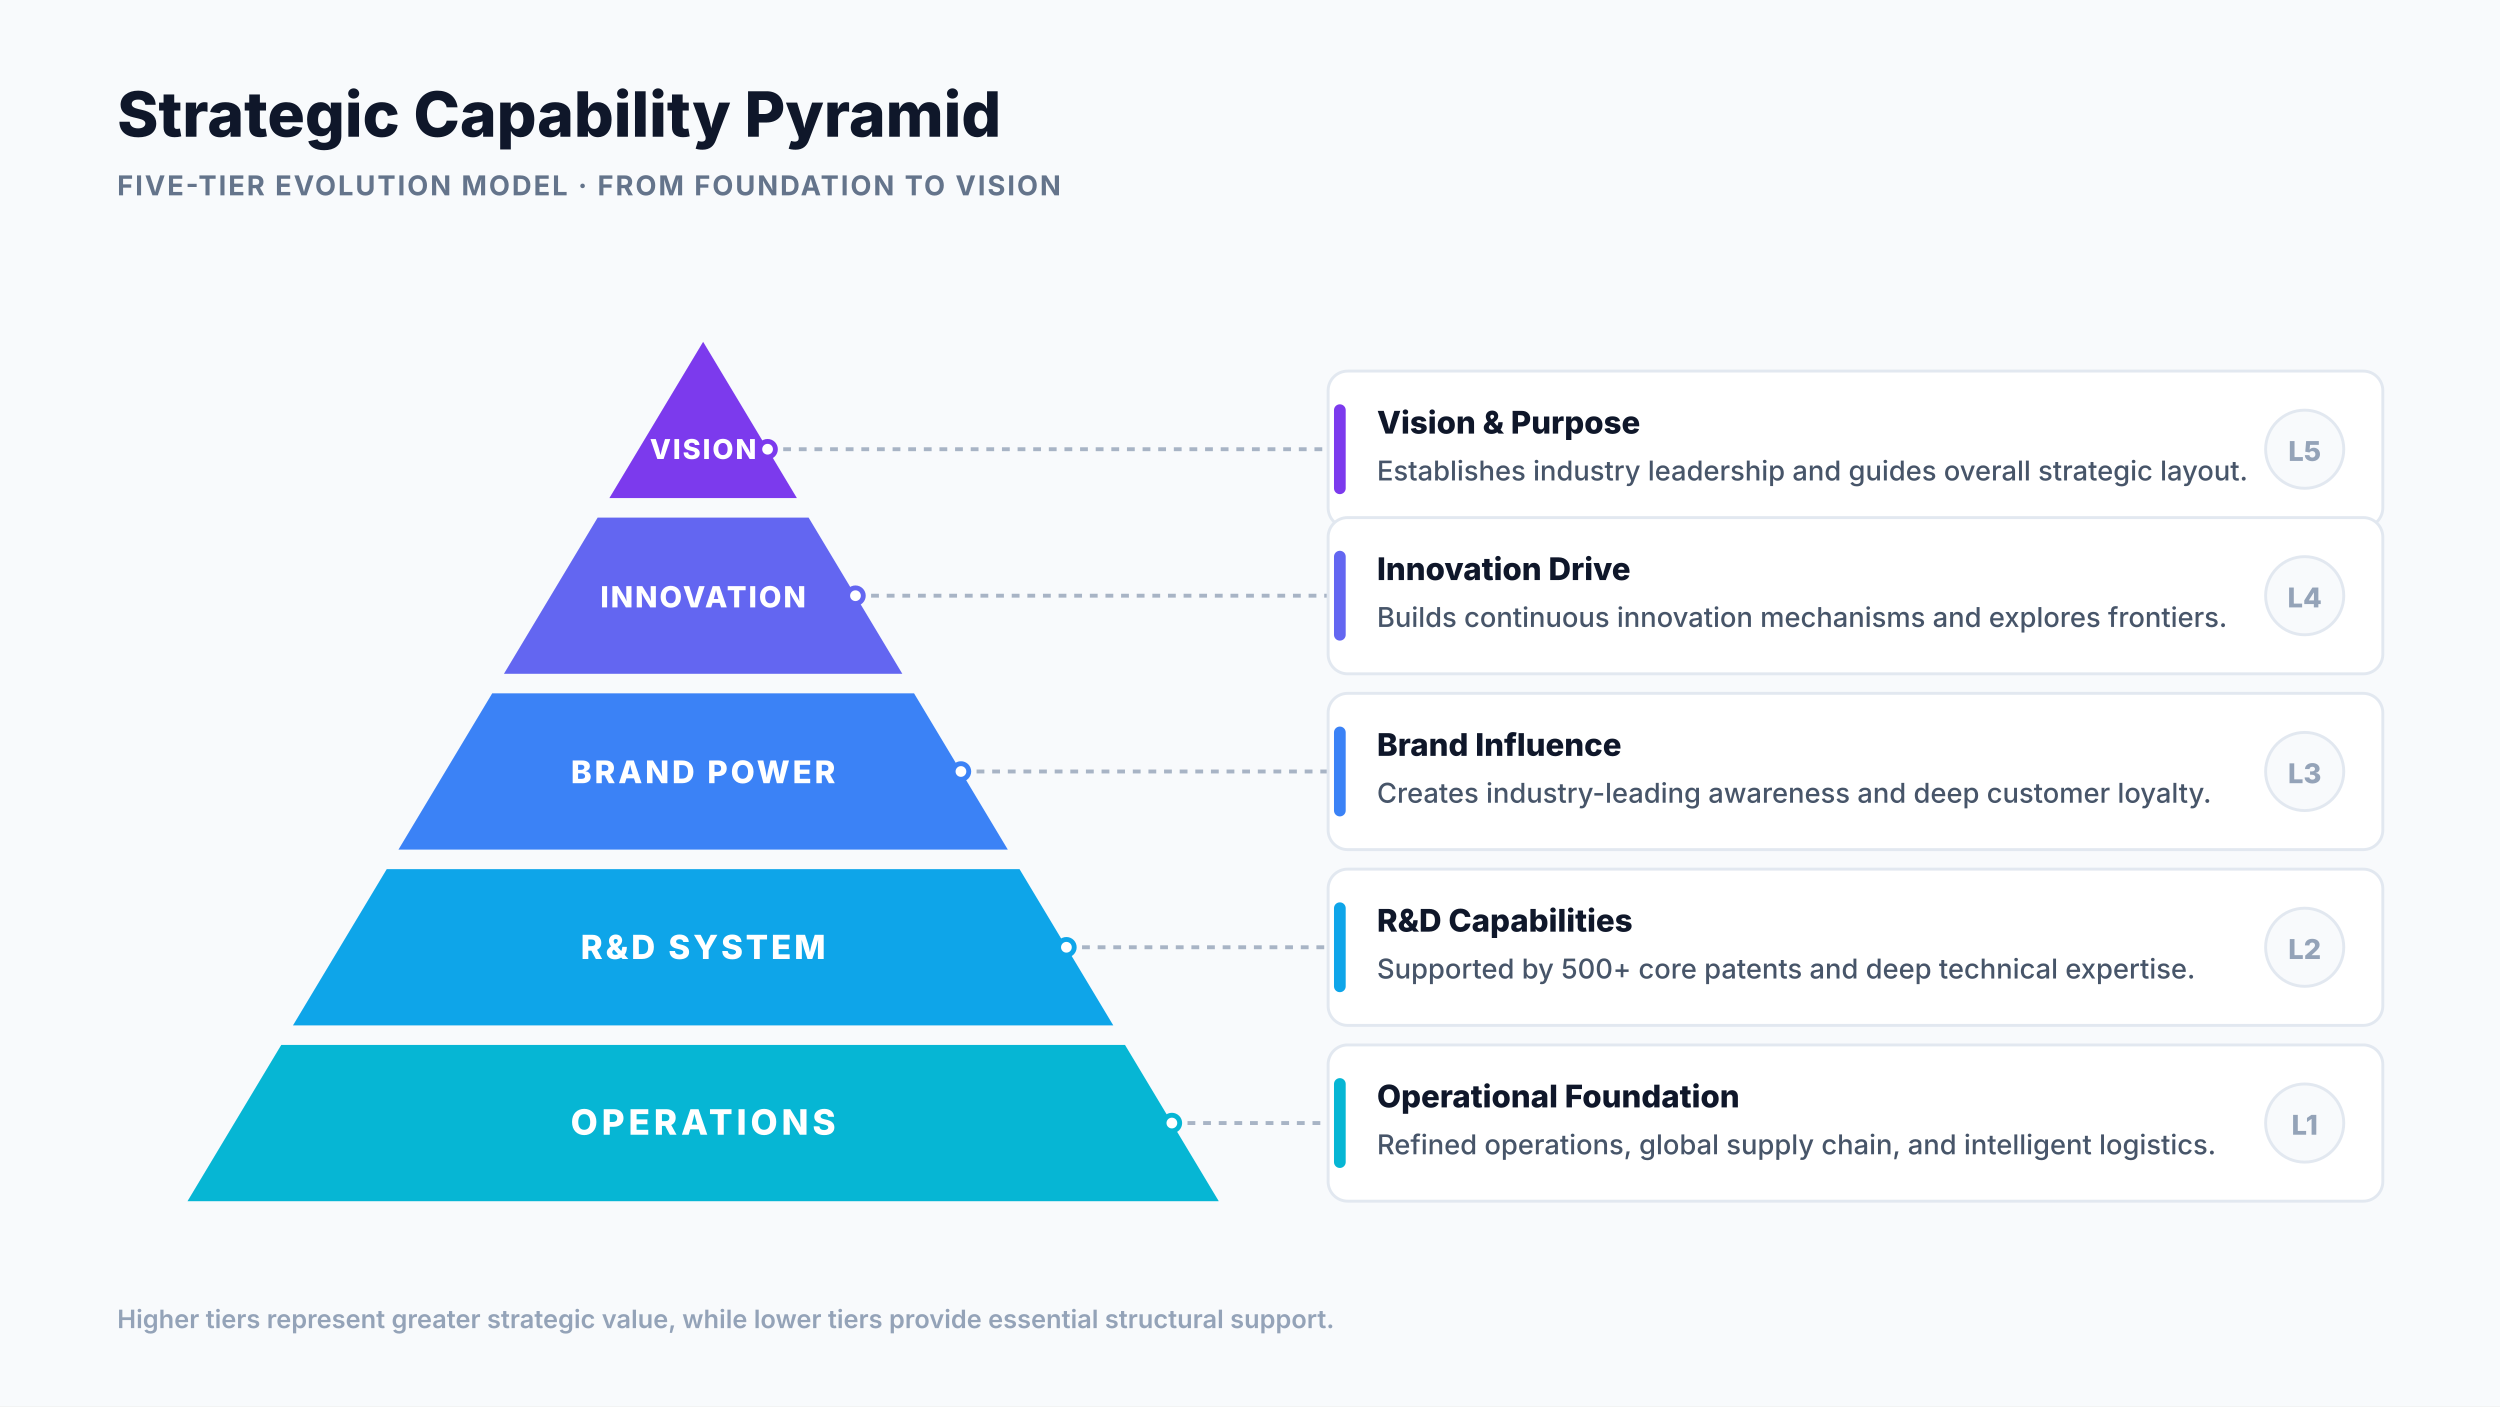
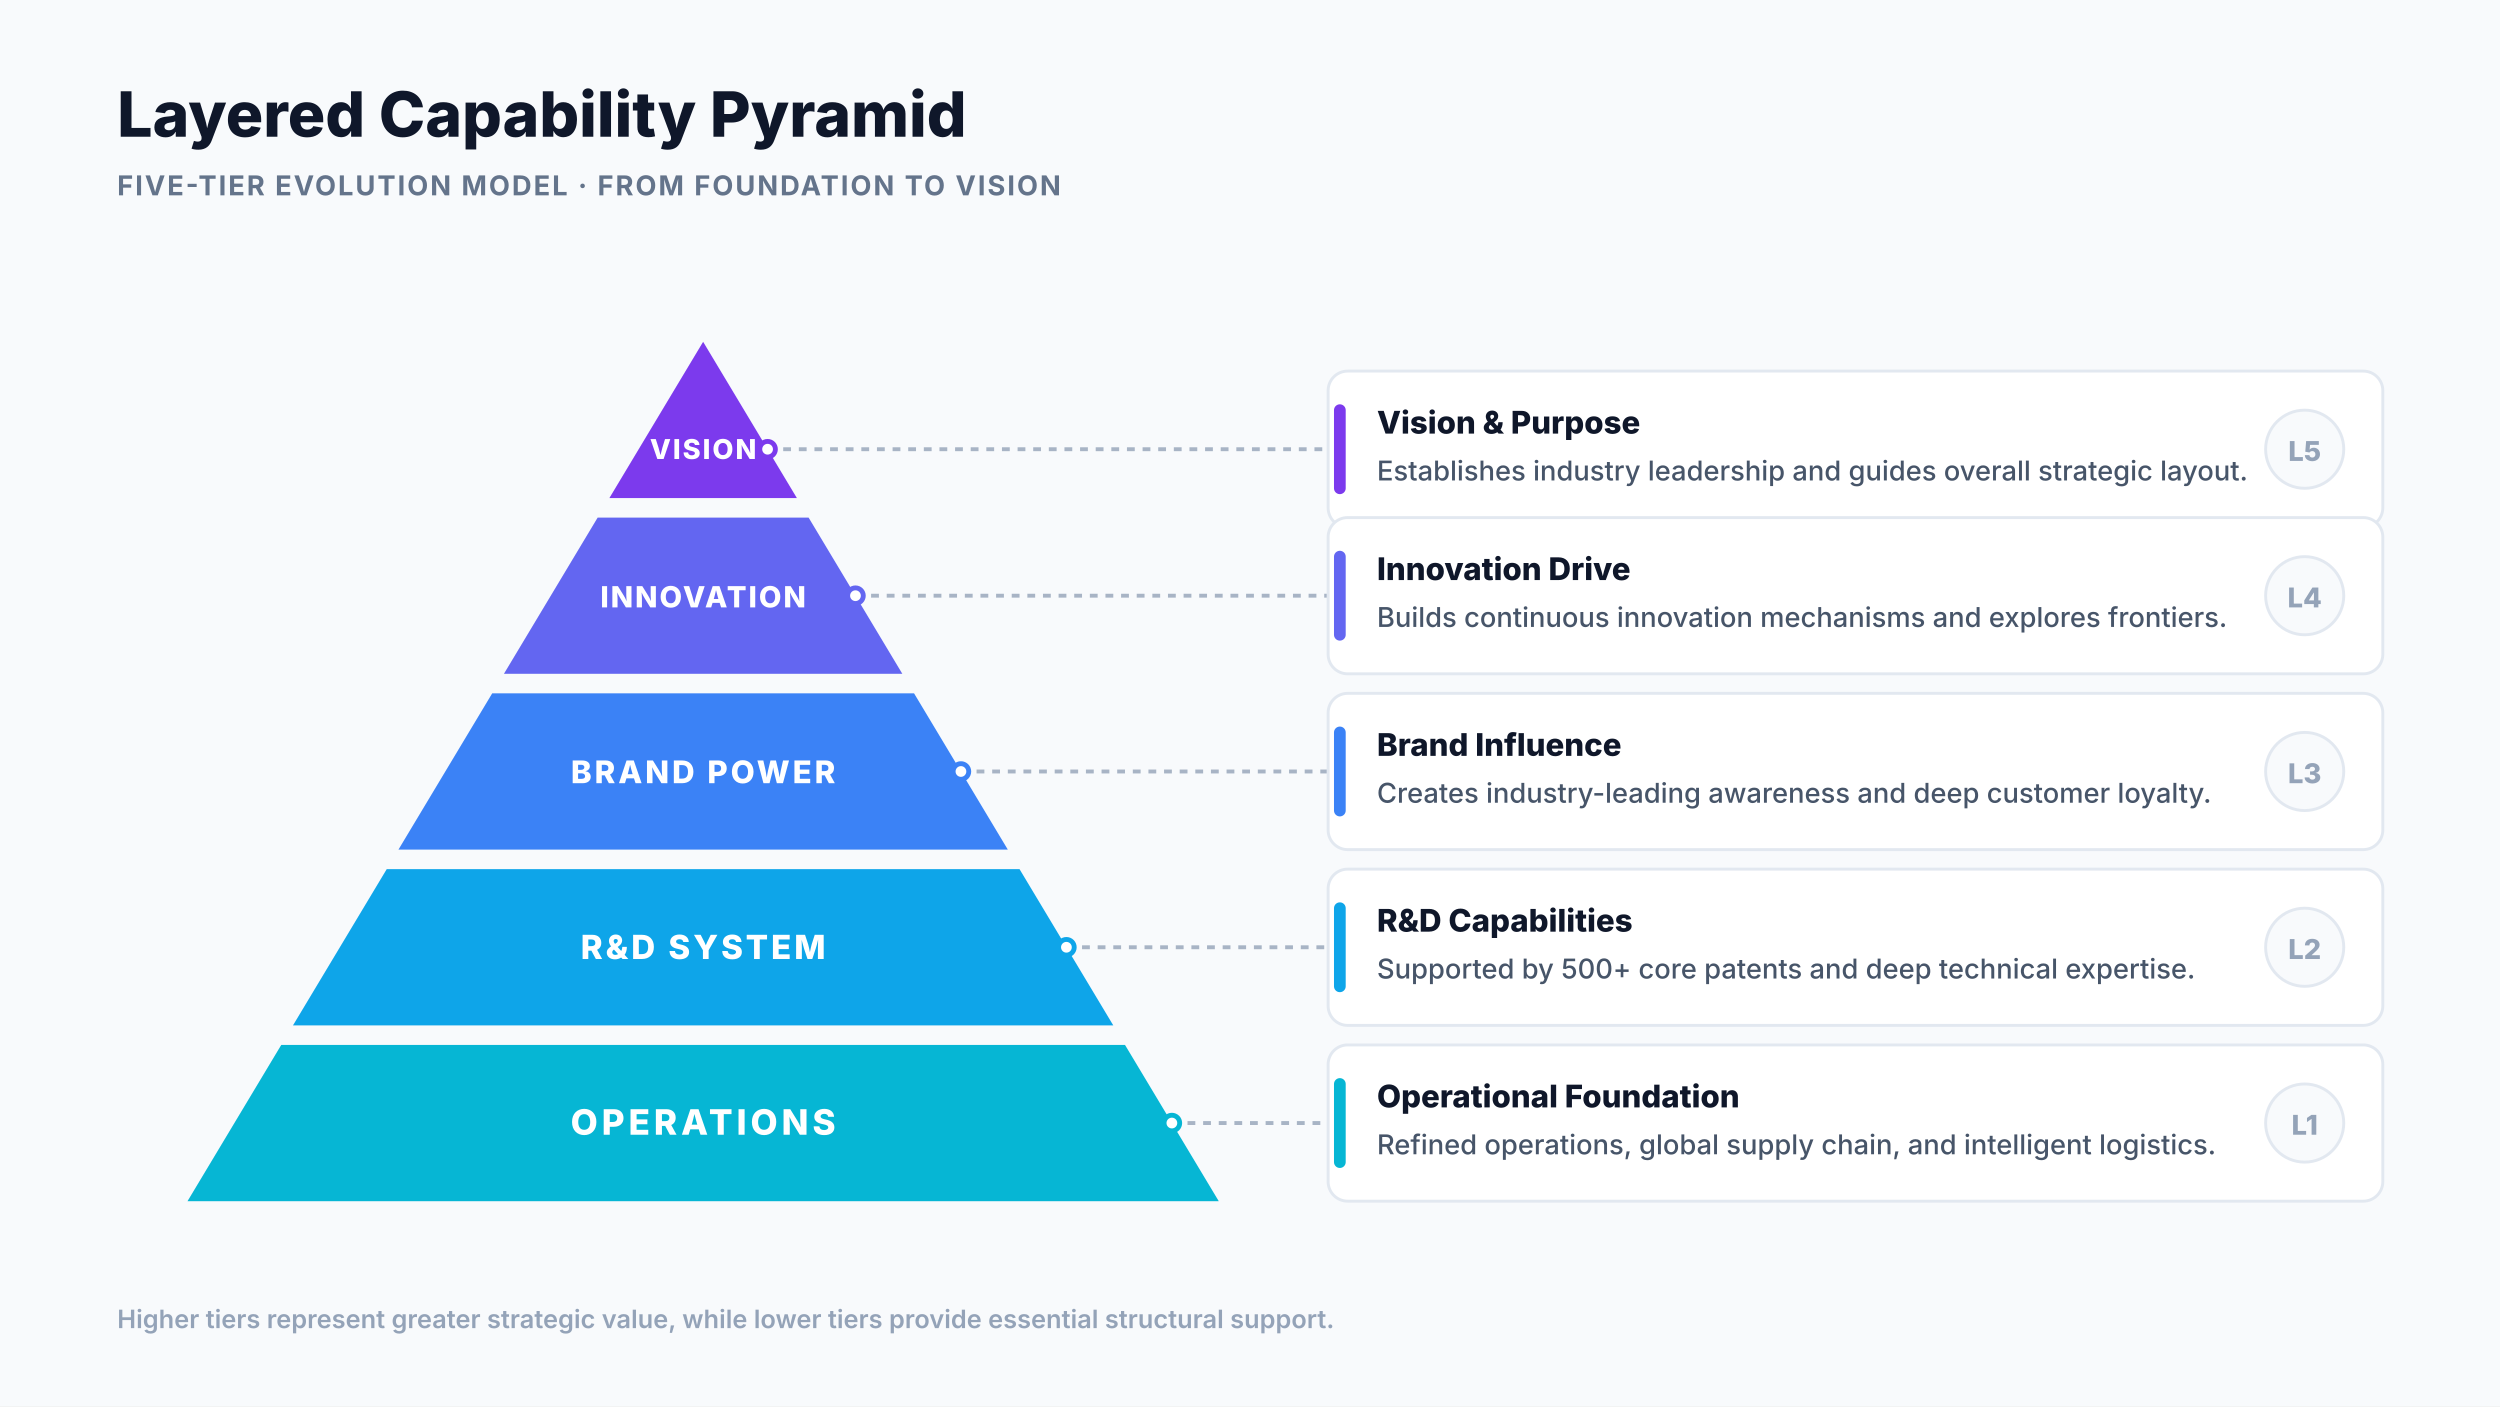
<svg xmlns="http://www.w3.org/2000/svg" viewBox="0 0 1280 720" width="1280" height="720" font-family="-apple-system, BlinkMacSystemFont, 'Segoe UI', sans-serif" font-size="12">
  <rect width="1280" height="720" fill="#F8FAFC" />
  <g id="header" data-pptx-bounds="40 15 1200 125">
-     <text x="60" y="70" font-size="32" font-weight="800" fill="#0F172A">Strategic Capability Pyramid</text>
+     <text x="60" y="70" font-size="32" font-weight="800" fill="#0F172A">Layered Capability Pyramid</text>
    <text x="60" y="100" font-size="14" font-weight="700" fill="#64748B" letter-spacing="1">FIVE-TIER EVOLUTION MODEL · FROM FOUNDATION TO VISION</text>
  </g>
  <g id="pyramid-stack" data-pptx-bounds="14 146 1266 498" transform="translate(0, 35)">
    <g>
      <line x1="393" y1="195" x2="680" y2="195" stroke="#94A3B8" stroke-width="2" stroke-dasharray="4 4" stroke-opacity="0.8" />
      <line x1="438" y1="270" x2="680" y2="270" stroke="#94A3B8" stroke-width="2" stroke-dasharray="4 4" stroke-opacity="0.8" />
      <line x1="492" y1="360" x2="680" y2="360" stroke="#94A3B8" stroke-width="2" stroke-dasharray="4 4" stroke-opacity="0.8" />
      <line x1="546" y1="450" x2="680" y2="450" stroke="#94A3B8" stroke-width="2" stroke-dasharray="4 4" stroke-opacity="0.8" />
      <line x1="600" y1="540" x2="680" y2="540" stroke="#94A3B8" stroke-width="2" stroke-dasharray="4 4" stroke-opacity="0.8" />
    </g>
    <g>
      <g id="pyramid-level-1" data-pptx-authoring="preset" data-pptx-object="shape" data-pptx-prst="trapezoid" data-pptx-frame="96 500 528 80" data-pptx-av-adj="val 60000" fill="#06B6D4" stroke="none">
        <path d="M 96 580 L 144 500 L 576 500 L 624 580 Z" />
      </g>
      <g id="pyramid-level-2" data-pptx-authoring="preset" data-pptx-object="shape" data-pptx-prst="trapezoid" data-pptx-frame="150 410 420 80" data-pptx-av-adj="val 60000" fill="#0EA5E9" stroke="none">
        <path d="M 150 490 L 198 410 L 522 410 L 570 490 Z" />
      </g>
      <g id="pyramid-level-3" data-pptx-authoring="preset" data-pptx-object="shape" data-pptx-prst="trapezoid" data-pptx-frame="204 320 312 80" data-pptx-av-adj="val 60000" fill="#3B82F6" stroke="none">
        <path d="M 204 400 L 252 320 L 468 320 L 516 400 Z" />
      </g>
      <g id="pyramid-level-4" data-pptx-authoring="preset" data-pptx-object="shape" data-pptx-prst="trapezoid" data-pptx-frame="258 230 204 80" data-pptx-av-adj="val 60000" fill="#6366F1" stroke="none">
        <path d="M 258 310 L 306 230 L 414 230 L 462 310 Z" />
      </g>
      <g id="pyramid-level-5" data-pptx-authoring="preset" data-pptx-object="shape" data-pptx-prst="triangle" data-pptx-frame="312 140 96 80" fill="#7C3AED" stroke="none">
        <path d="M 312 220 L 360 140 L 408 220 Z" />
      </g>
    </g>
    <g>
      <circle cx="393" cy="195" r="4" fill="#FFFFFF" stroke="#7C3AED" stroke-width="2.5" />
      <circle cx="438" cy="270" r="4" fill="#FFFFFF" stroke="#6366F1" stroke-width="2.5" />
      <circle cx="492" cy="360" r="4" fill="#FFFFFF" stroke="#3B82F6" stroke-width="2.5" />
      <circle cx="546" cy="450" r="4" fill="#FFFFFF" stroke="#0EA5E9" stroke-width="2.5" />
      <circle cx="600" cy="540" r="4" fill="#FFFFFF" stroke="#06B6D4" stroke-width="2.5" />
    </g>
    <g>
      <text x="360" y="200" text-anchor="middle" font-size="14" font-weight="800" fill="#FFFFFF" letter-spacing="1">VISION</text>
      <text x="360" y="276" text-anchor="middle" font-size="15" font-weight="800" fill="#FFFFFF" letter-spacing="1">INNOVATION</text>
      <text x="360" y="366" text-anchor="middle" font-size="16" font-weight="800" fill="#FFFFFF" letter-spacing="1.5">BRAND POWER</text>
      <text x="360" y="456" text-anchor="middle" font-size="17" font-weight="800" fill="#FFFFFF" letter-spacing="1.5">R&amp;D SYSTEM</text>
      <text x="360" y="546" text-anchor="middle" font-size="18" font-weight="800" fill="#FFFFFF" letter-spacing="2">OPERATIONS</text>
    </g>
    <g transform="translate(680, 155)">
      <rect x="0" y="0" width="540" height="80" rx="10" fill="#FFFFFF" stroke="#E2E8F0" stroke-width="1.5" />
      <line x1="6" y1="20" x2="6" y2="60" stroke="#7C3AED" stroke-width="6" stroke-linecap="round" />
      <text x="25" y="32" font-size="16" font-weight="800" fill="#0F172A">Vision &amp; Purpose</text>
      <text x="25" y="56" font-size="14" font-weight="500" fill="#475569">Establishes industry leadership and guides overall strategic layout.</text>
      <rect x="480" y="20" width="40" height="40" rx="20" fill="#F8FAFC" stroke="#E2E8F0" stroke-width="1.5" />
      <text x="500" y="46" font-size="14" font-weight="800" fill="#94A3B8" text-anchor="middle">L5</text>
    </g>
    <g transform="translate(680, 230)">
      <rect x="0" y="0" width="540" height="80" rx="10" fill="#FFFFFF" stroke="#E2E8F0" stroke-width="1.5" />
      <line x1="6" y1="20" x2="6" y2="60" stroke="#6366F1" stroke-width="6" stroke-linecap="round" />
      <text x="25" y="32" font-size="16" font-weight="800" fill="#0F172A">Innovation Drive</text>
      <text x="25" y="56" font-size="14" font-weight="500" fill="#475569">Builds continuous innovation mechanisms and explores frontiers.</text>
      <rect x="480" y="20" width="40" height="40" rx="20" fill="#F8FAFC" stroke="#E2E8F0" stroke-width="1.5" />
      <text x="500" y="46" font-size="14" font-weight="800" fill="#94A3B8" text-anchor="middle">L4</text>
    </g>
    <g transform="translate(680, 320)">
      <rect x="0" y="0" width="540" height="80" rx="10" fill="#FFFFFF" stroke="#E2E8F0" stroke-width="1.5" />
      <line x1="6" y1="20" x2="6" y2="60" stroke="#3B82F6" stroke-width="6" stroke-linecap="round" />
      <text x="25" y="32" font-size="16" font-weight="800" fill="#0F172A">Brand Influence</text>
      <text x="25" y="56" font-size="14" font-weight="500" fill="#475569">Creates industry-leading awareness and deep customer loyalty.</text>
      <rect x="480" y="20" width="40" height="40" rx="20" fill="#F8FAFC" stroke="#E2E8F0" stroke-width="1.5" />
      <text x="500" y="46" font-size="14" font-weight="800" fill="#94A3B8" text-anchor="middle">L3</text>
    </g>
    <g transform="translate(680, 410)">
      <rect x="0" y="0" width="540" height="80" rx="10" fill="#FFFFFF" stroke="#E2E8F0" stroke-width="1.5" />
      <line x1="6" y1="20" x2="6" y2="60" stroke="#0EA5E9" stroke-width="6" stroke-linecap="round" />
      <text x="25" y="32" font-size="16" font-weight="800" fill="#0F172A">R&amp;D Capabilities</text>
      <text x="25" y="56" font-size="14" font-weight="500" fill="#475569">Supported by 500+ core patents and deep technical expertise.</text>
      <rect x="480" y="20" width="40" height="40" rx="20" fill="#F8FAFC" stroke="#E2E8F0" stroke-width="1.5" />
      <text x="500" y="46" font-size="14" font-weight="800" fill="#94A3B8" text-anchor="middle">L2</text>
    </g>
    <g transform="translate(680, 500)">
      <rect x="0" y="0" width="540" height="80" rx="10" fill="#FFFFFF" stroke="#E2E8F0" stroke-width="1.5" />
      <line x1="6" y1="20" x2="6" y2="60" stroke="#06B6D4" stroke-width="6" stroke-linecap="round" />
      <text x="25" y="32" font-size="16" font-weight="800" fill="#0F172A">Operational Foundation</text>
      <text x="25" y="56" font-size="14" font-weight="500" fill="#475569">Refined operations, global supply chain, and intelligent logistics.</text>
      <rect x="480" y="20" width="40" height="40" rx="20" fill="#F8FAFC" stroke="#E2E8F0" stroke-width="1.5" />
      <text x="500" y="46" font-size="14" font-weight="800" fill="#94A3B8" text-anchor="middle">L1</text>
    </g>
  </g>
  <g id="source" data-pptx-bounds="40 656 1200 39">
    <text x="60" y="680" font-size="13" font-weight="600" fill="#94A3B8">Higher tiers represent greater strategic value, while lower tiers provide essential structural support.</text>
  </g>
</svg>
